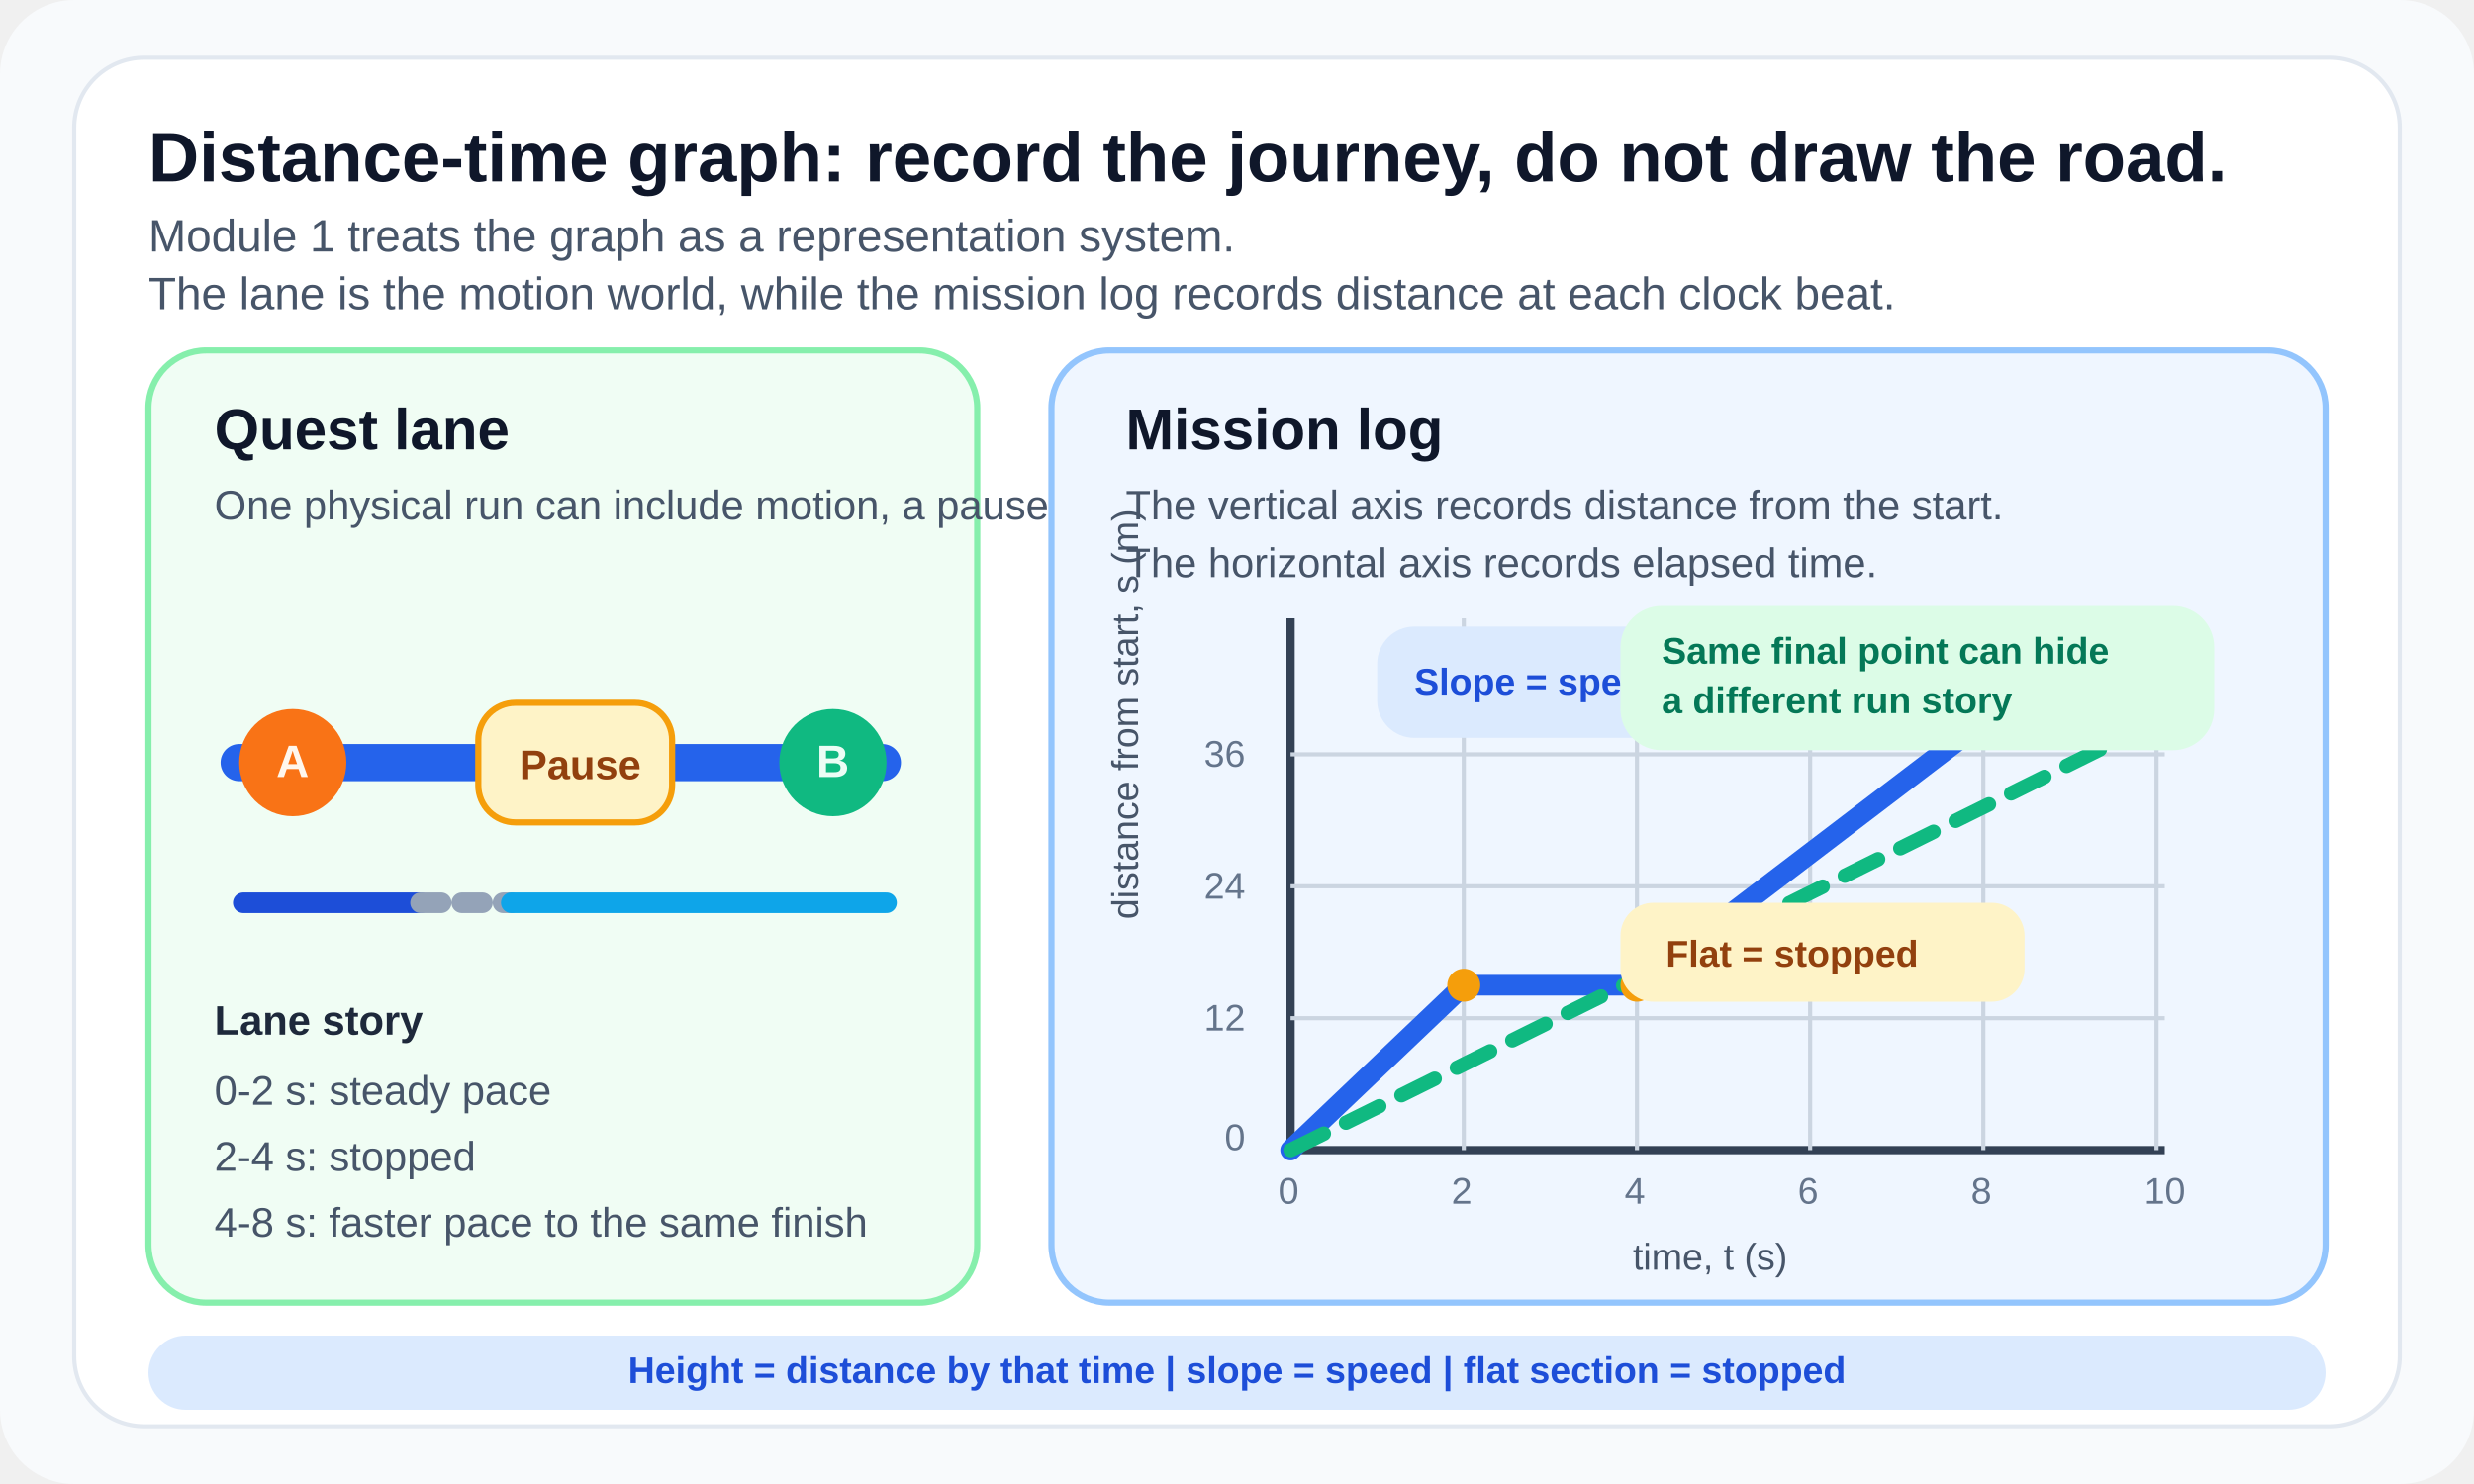
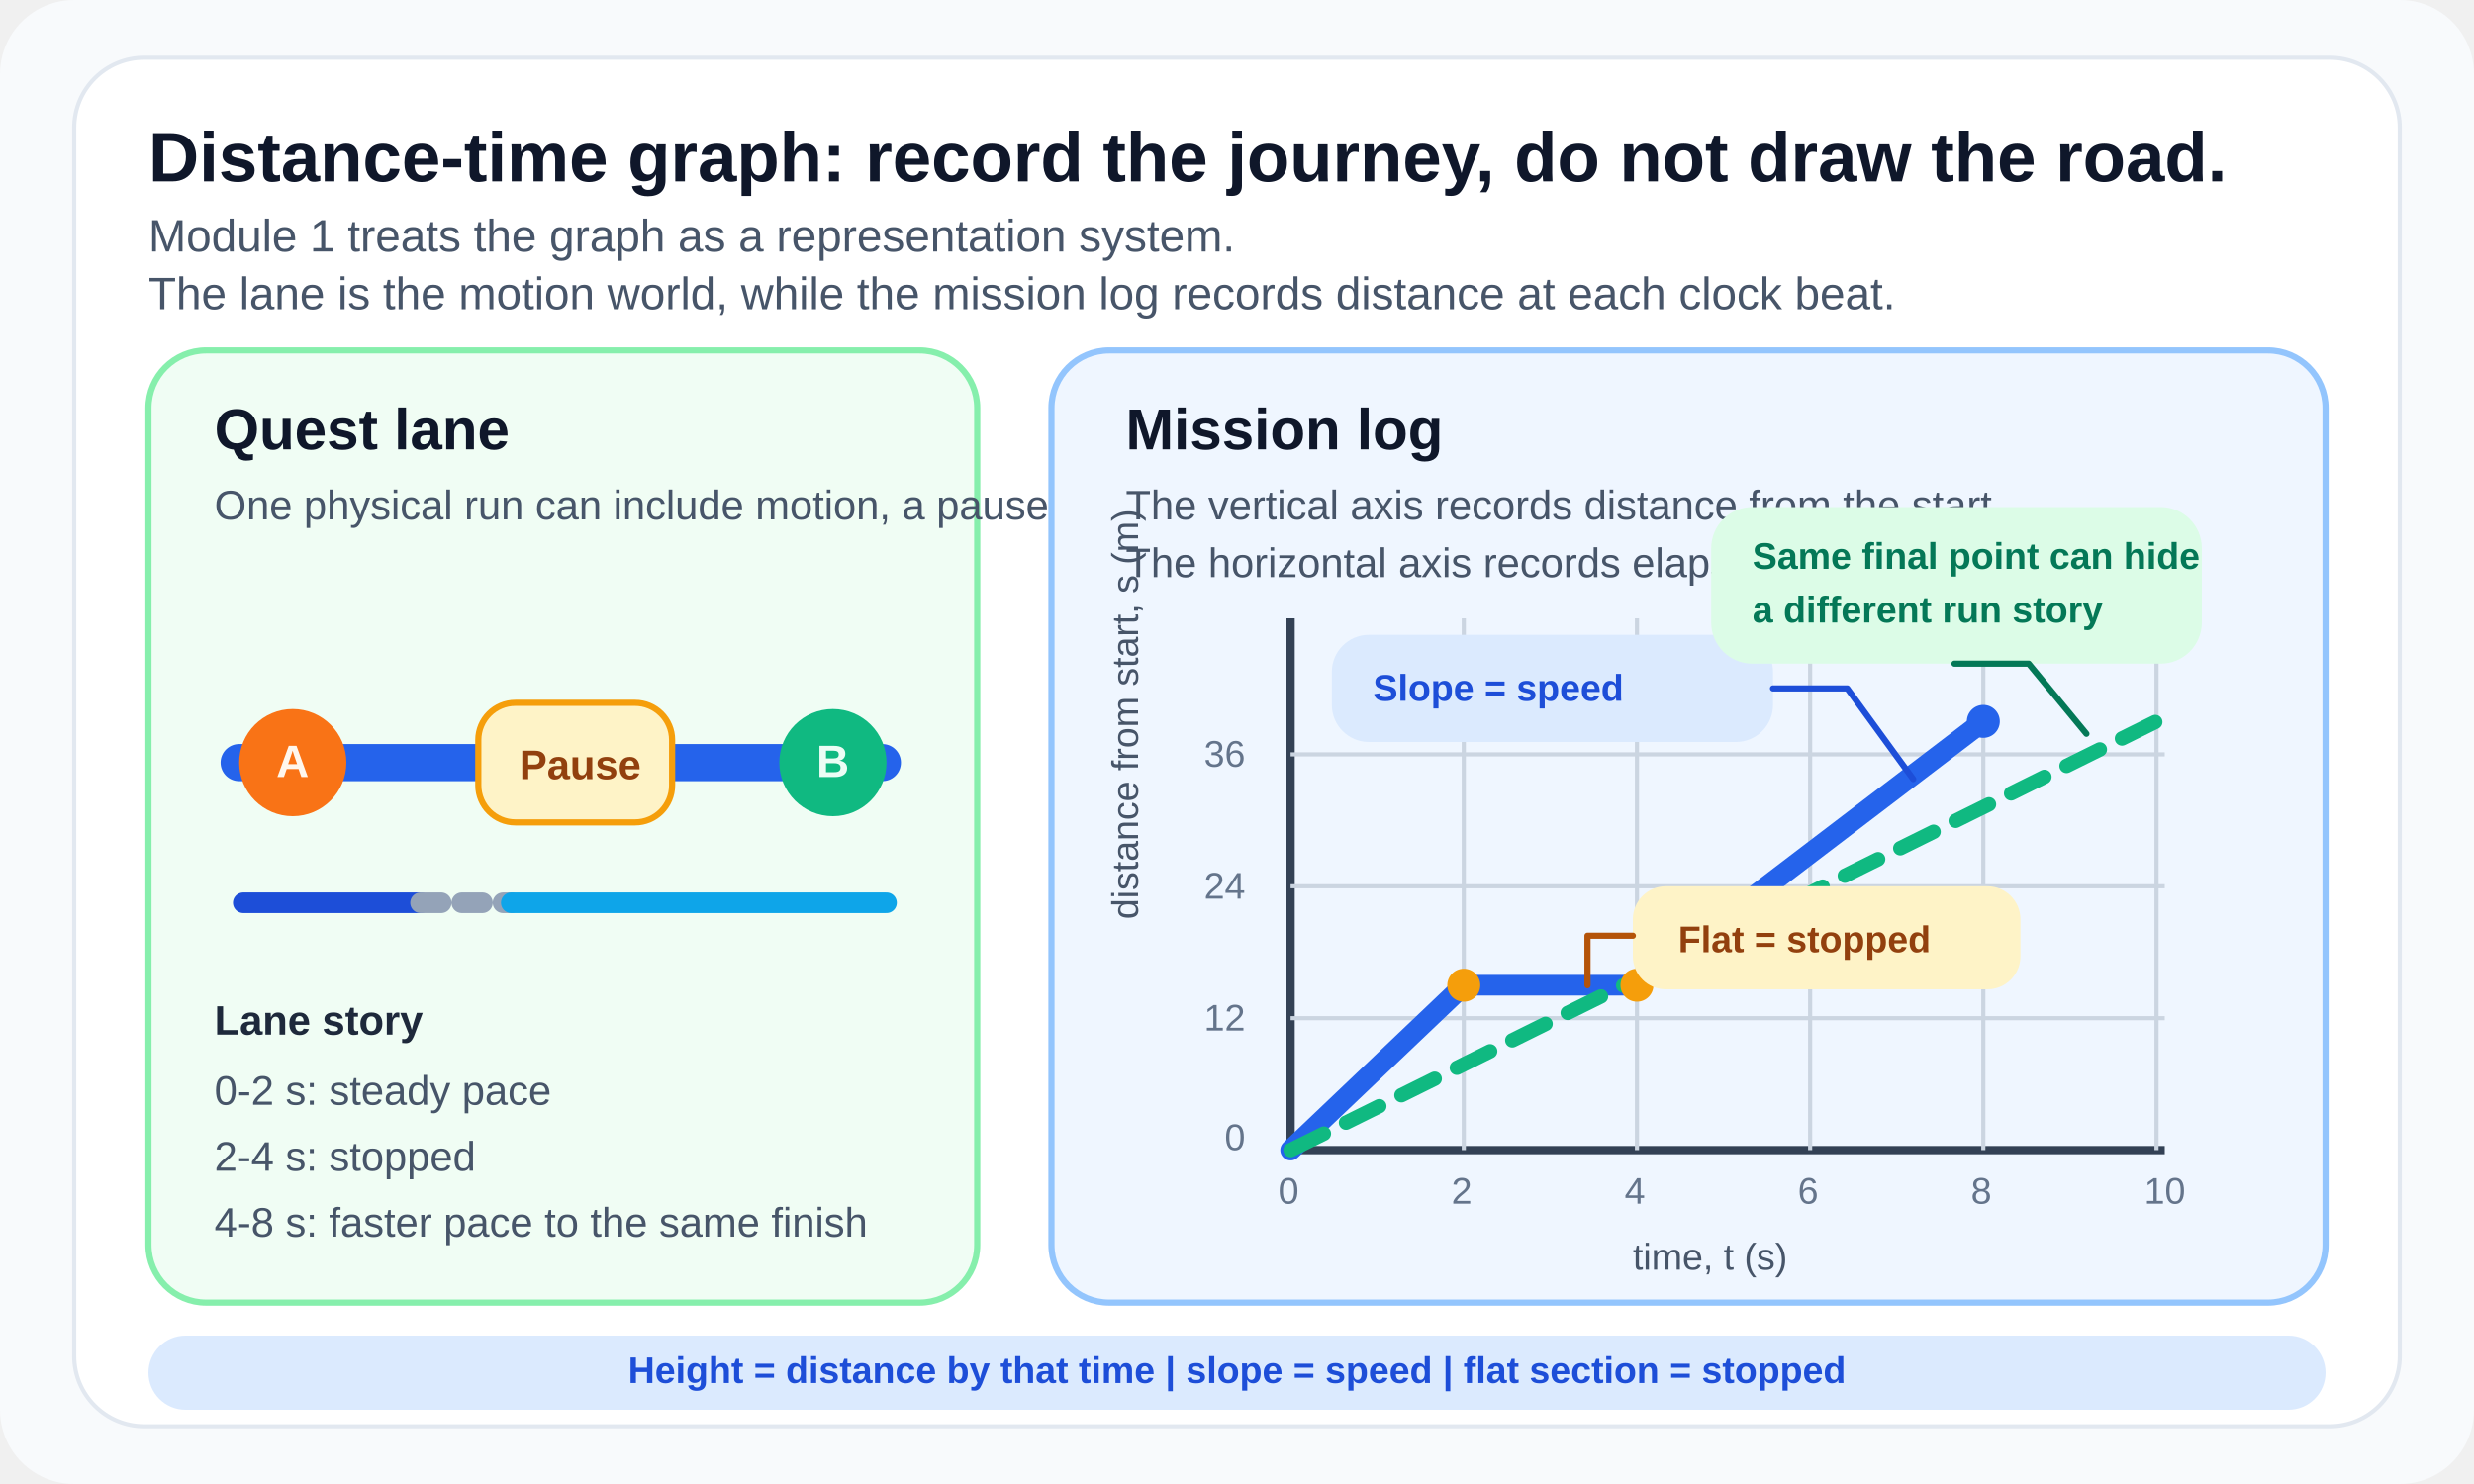
<svg xmlns="http://www.w3.org/2000/svg" width="1200" height="720" viewBox="0 0 1200 720" fill="none">
  <style>
    .title { fill: #0f172a; font: 700 34px 'Segoe UI', Arial, sans-serif; }
    .subtitle { fill: #475569; font: 400 22px 'Segoe UI', Arial, sans-serif; }
    .panel-title { fill: #0f172a; font: 700 28px 'Segoe UI', Arial, sans-serif; }
    .body { fill: #475569; font: 400 20px 'Segoe UI', Arial, sans-serif; }
    .chip { fill: #1e293b; font: 700 20px 'Segoe UI', Arial, sans-serif; }
    .small { fill: #64748b; font: 400 18px 'Segoe UI', Arial, sans-serif; }
    .axis { fill: #475569; font: 400 18px 'Segoe UI', Arial, sans-serif; }
+     .guide { fill: none; stroke-width: 3; stroke-linecap: round; stroke-linejoin: round; }
  </style>
  <rect width="1200" height="720" rx="36" fill="#F8FAFC" />
  <rect x="36" y="28" width="1128" height="664" rx="34" fill="#FFFFFF" stroke="#E2E8F0" stroke-width="2" />
  <text x="72" y="88" class="title">Distance-time graph: record the journey, do not draw the road.</text>
  <text x="72" y="122" class="subtitle">Module 1 treats the graph as a representation system.</text>
  <text x="72" y="150" class="subtitle">The lane is the motion world, while the mission log records distance at each clock beat.</text>
  <rect x="72" y="170" width="402" height="462" rx="28" fill="#F0FDF4" stroke="#86EFAC" stroke-width="3" />
  <text x="104" y="218" class="panel-title">Quest lane</text>
  <text x="104" y="252" class="body">One physical run can include motion, a pause, and faster motion later.</text>
  <line x1="116" y1="370" x2="428" y2="370" stroke="#2563EB" stroke-width="18" stroke-linecap="round" />
  <circle cx="142" cy="370" r="26" fill="#F97316" />
  <text x="134" y="377" fill="#FFF7ED" font-family="Segoe UI, Arial, sans-serif" font-size="22" font-weight="700">A</text>
  <rect x="232" y="341" width="94" height="58" rx="18" fill="#FEF3C7" stroke="#F59E0B" stroke-width="3" />
  <text x="252" y="378" fill="#92400E" font-family="Segoe UI, Arial, sans-serif" font-size="20" font-weight="700">Pause</text>
  <circle cx="404" cy="370" r="26" fill="#10B981" />
  <text x="396" y="377" fill="#ECFDF5" font-family="Segoe UI, Arial, sans-serif" font-size="22" font-weight="700">B</text>
  <line x1="118" y1="438" x2="204" y2="438" stroke="#1D4ED8" stroke-width="10" stroke-linecap="round" />
  <line x1="204" y1="438" x2="248" y2="438" stroke="#94A3B8" stroke-width="10" stroke-linecap="round" stroke-dasharray="10 10" />
  <line x1="248" y1="438" x2="430" y2="438" stroke="#0EA5E9" stroke-width="10" stroke-linecap="round" />
  <text x="104" y="502" class="chip">Lane story</text>
  <text x="104" y="536" class="body">0-2 s: steady pace</text>
  <text x="104" y="568" class="body">2-4 s: stopped</text>
  <text x="104" y="600" class="body">4-8 s: faster pace to the same finish</text>
  <rect x="510" y="170" width="618" height="462" rx="28" fill="#EFF6FF" stroke="#93C5FD" stroke-width="3" />
  <text x="546" y="218" class="panel-title">Mission log</text>
  <text x="546" y="252" class="body">The vertical axis records distance from the start.</text>
  <text x="546" y="280" class="body">The horizontal axis records elapsed time.</text>
  <line x1="626" y1="558" x2="1050" y2="558" stroke="#334155" stroke-width="4" />
  <line x1="626" y1="558" x2="626" y2="300" stroke="#334155" stroke-width="4" />
  <g stroke="#CBD5E1" stroke-width="2">
    <line x1="710" y1="558" x2="710" y2="300" />
    <line x1="794" y1="558" x2="794" y2="300" />
    <line x1="878" y1="558" x2="878" y2="300" />
    <line x1="962" y1="558" x2="962" y2="300" />
    <line x1="1046" y1="558" x2="1046" y2="300" />
    <line x1="626" y1="494" x2="1050" y2="494" />
    <line x1="626" y1="430" x2="1050" y2="430" />
    <line x1="626" y1="366" x2="1050" y2="366" />
  </g>
  <g class="small">
    <text x="620" y="584">0</text>
    <text x="704" y="584">2</text>
    <text x="788" y="584">4</text>
    <text x="872" y="584">6</text>
    <text x="956" y="584">8</text>
    <text x="1040" y="584">10</text>
    <text x="594" y="558">0</text>
    <text x="584" y="500">12</text>
    <text x="584" y="436">24</text>
    <text x="584" y="372">36</text>
  </g>
  <polyline points="626,558 710,478 794,478 962,350" fill="none" stroke="#2563EB" stroke-width="10" stroke-linecap="round" stroke-linejoin="round" />
  <polyline points="626,558 1046,350" fill="none" stroke="#10B981" stroke-width="7" stroke-linecap="round" stroke-dasharray="18 12" />
  <circle cx="710" cy="478" r="8" fill="#F59E0B" />
  <circle cx="794" cy="478" r="8" fill="#F59E0B" />
  <circle cx="962" cy="350" r="8" fill="#2563EB" />
-   <rect x="668" y="304" width="272" height="54" rx="18" fill="#DBEAFE" />
-   <text x="686" y="337" fill="#1D4ED8" font-family="Segoe UI, Arial, sans-serif" font-size="18" font-weight="700">Slope = speed on that segment</text>
-   <rect x="786" y="438" width="196" height="48" rx="16" fill="#FEF3C7" />
-   <text x="808" y="469" fill="#92400E" font-family="Segoe UI, Arial, sans-serif" font-size="18" font-weight="700">Flat = stopped</text>
-   <rect x="786" y="294" width="288" height="70" rx="20" fill="#DCFCE7" />
-   <text x="806" y="322" fill="#047857" font-family="Segoe UI, Arial, sans-serif" font-size="18" font-weight="700">Same final point can hide</text>
-   <text x="806" y="346" fill="#047857" font-family="Segoe UI, Arial, sans-serif" font-size="18" font-weight="700">a different run story</text>
+   <rect x="646" y="308" width="214" height="52" rx="18" fill="#DBEAFE" />
+   <text x="666" y="340" fill="#1D4ED8" font-family="Segoe UI, Arial, sans-serif" font-size="18" font-weight="700">Slope = speed</text>
+   <polyline points="860,334 896,334 928,378" class="guide" stroke="#1D4ED8" />
+   <rect x="792" y="430" width="188" height="50" rx="16" fill="#FEF3C7" />
+   <text x="814" y="462" fill="#92400E" font-family="Segoe UI, Arial, sans-serif" font-size="18" font-weight="700">Flat = stopped</text>
+   <polyline points="792,454 770,454 770,478" class="guide" stroke="#B45309" />
+   <rect x="830" y="246" width="238" height="76" rx="20" fill="#DCFCE7" />
+   <text x="850" y="276" fill="#047857" font-family="Segoe UI, Arial, sans-serif" font-size="18" font-weight="700">Same final point can hide</text>
+   <text x="850" y="302" fill="#047857" font-family="Segoe UI, Arial, sans-serif" font-size="18" font-weight="700">a different run story</text>
+   <polyline points="948,322 984,322 1012,356" class="guide" stroke="#047857" />
  <text x="792" y="616" class="axis">time, t (s)</text>
  <text x="552" y="446" class="axis" transform="rotate(-90 552 446)">distance from start, s (m)</text>
  <rect x="72" y="648" width="1056" height="36" rx="18" fill="#DBEAFE" />
  <text x="600" y="671" fill="#1D4ED8" font-family="Segoe UI, Arial, sans-serif" font-size="18" font-weight="700" text-anchor="middle">Height = distance by that time | slope = speed | flat section = stopped</text>
</svg>
